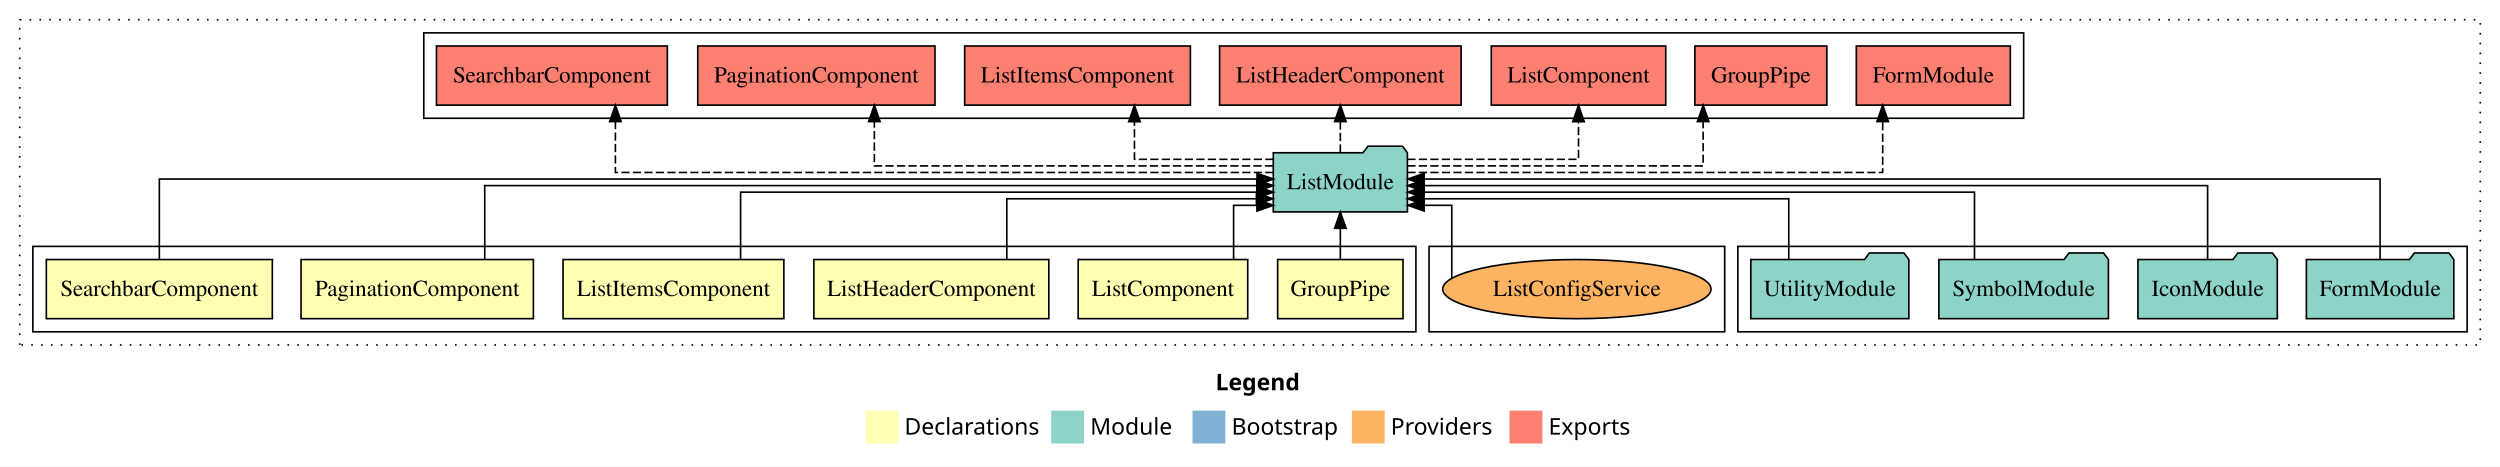
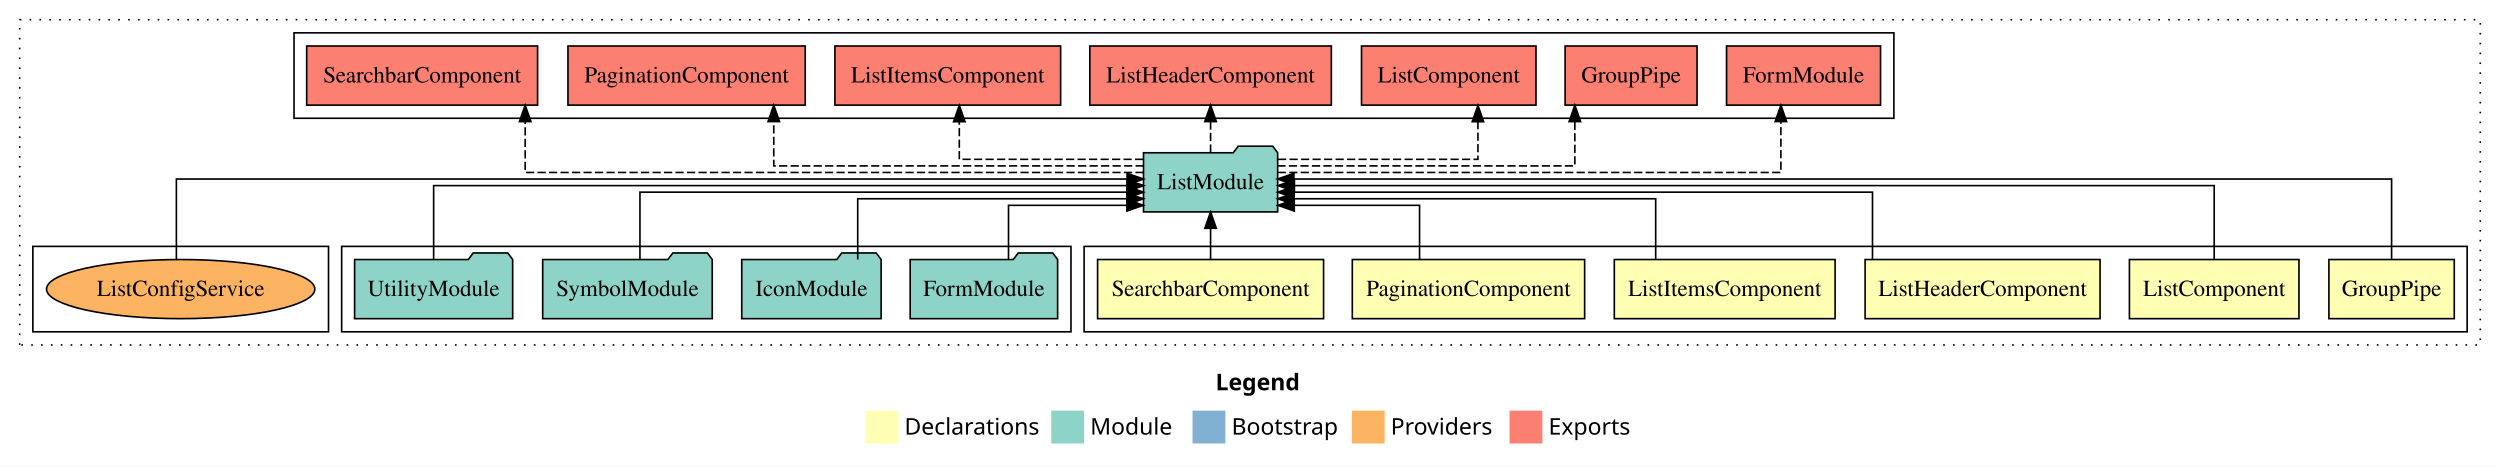
<svg xmlns="http://www.w3.org/2000/svg" width="1522pt" height="284pt" viewBox="0.00 0.00 1522.00 284.00">
  <g id="graph0" class="graph" transform="scale(1 1) rotate(0) translate(4 280)">
    <polygon fill="white" stroke="transparent" points="-4,4 -4,-280 1518,-280 1518,4 -4,4" />
    <text text-anchor="start" x="736.01" y="-42.4" font-family="sans-serif" font-weight="bold" font-size="14.00">Legend</text>
    <polygon fill="#ffffb3" stroke="transparent" points="523,-10 523,-30 543,-30 543,-10 523,-10" />
    <text text-anchor="start" x="546.63" y="-15.4" font-family="sans-serif" font-size="14.00">  Declarations</text>
    <polygon fill="#8dd3c7" stroke="transparent" points="636,-10 636,-30 656,-30 656,-10 636,-10" />
    <text text-anchor="start" x="659.73" y="-15.4" font-family="sans-serif" font-size="14.00">  Module</text>
    <polygon fill="#80b1d3" stroke="transparent" points="722,-10 722,-30 742,-30 742,-10 722,-10" />
    <text text-anchor="start" x="745.78" y="-15.4" font-family="sans-serif" font-size="14.00">  Bootstrap</text>
    <polygon fill="#fdb462" stroke="transparent" points="819,-10 819,-30 839,-30 839,-10 819,-10" />
    <text text-anchor="start" x="842.67" y="-15.4" font-family="sans-serif" font-size="14.00">  Providers</text>
    <polygon fill="#fb8072" stroke="transparent" points="915,-10 915,-30 935,-30 935,-10 915,-10" />
    <text text-anchor="start" x="938.73" y="-15.4" font-family="sans-serif" font-size="14.00">  Exports</text>
    <g id="clust1" class="cluster">
      <polygon fill="none" stroke="black" stroke-dasharray="1,5" points="8,-70 8,-268 1506,-268 1506,-70 8,-70" />
    </g>
+     <g id="clust2" class="cluster">
+       <polygon fill="none" stroke="black" points="656,-78 656,-130 1498,-130 1498,-78 656,-78" />
+     </g>
    <g id="clust9" class="cluster">
-       <polygon fill="none" stroke="black" points="1054,-78 1054,-130 1498,-130 1498,-78 1054,-78" />
+       <polygon fill="none" stroke="black" points="204,-78 204,-130 648,-130 648,-78 204,-78" />
    </g>
    <g id="clust12" class="cluster">
-       <polygon fill="none" stroke="black" points="866,-78 866,-130 1046,-130 1046,-78 866,-78" />
-     </g>
-     <g id="clust2" class="cluster">
-       <polygon fill="none" stroke="black" points="16,-78 16,-130 858,-130 858,-78 16,-78" />
+       <polygon fill="none" stroke="black" points="16,-78 16,-130 196,-130 196,-78 16,-78" />
    </g>
    <g id="clust10" class="cluster">
-       <polygon fill="none" stroke="black" points="254,-208 254,-260 1228,-260 1228,-208 254,-208" />
+       <polygon fill="none" stroke="black" points="175,-208 175,-260 1149,-260 1149,-208 175,-208" />
    </g>
    <g id="node1" class="node">
-       <polygon fill="#ffffb3" stroke="black" points="850.16,-122 773.84,-122 773.84,-86 850.16,-86 850.16,-122" />
-       <text text-anchor="middle" x="812" y="-99.8" font-family="Times,serif" font-size="14.00">GroupPipe</text>
+       <polygon fill="#ffffb3" stroke="black" points="1490.16,-122 1413.84,-122 1413.84,-86 1490.16,-86 1490.16,-122" />
+       <text text-anchor="middle" x="1452" y="-99.8" font-family="Times,serif" font-size="14.00">GroupPipe</text>
    </g>
    <g id="node7" class="node">
-       <polygon fill="#8dd3c7" stroke="black" points="852.83,-187 849.83,-191 828.83,-191 825.83,-187 771.17,-187 771.17,-151 852.83,-151 852.83,-187" />
-       <text text-anchor="middle" x="812" y="-164.8" font-family="Times,serif" font-size="14.00">ListModule</text>
+       <polygon fill="#8dd3c7" stroke="black" points="773.83,-187 770.83,-191 749.83,-191 746.83,-187 692.17,-187 692.17,-151 773.83,-151 773.83,-187" />
+       <text text-anchor="middle" x="733" y="-164.8" font-family="Times,serif" font-size="14.00">ListModule</text>
    </g>
    <g id="edge1" class="edge">
-       <path fill="none" stroke="black" d="M812,-122.11C812,-122.11 812,-140.99 812,-140.99" />
-       <polygon fill="black" stroke="black" points="808.5,-140.99 812,-150.99 815.5,-140.99 808.5,-140.99" />
+       <path fill="none" stroke="black" d="M1452,-122.31C1452,-142.15 1452,-171 1452,-171 1452,-171 783.72,-171 783.72,-171" />
+       <polygon fill="black" stroke="black" points="783.72,-167.5 773.72,-171 783.72,-174.5 783.72,-167.5" />
    </g>
    <g id="node2" class="node">
-       <polygon fill="#ffffb3" stroke="black" points="755.61,-122 652.39,-122 652.39,-86 755.61,-86 755.61,-122" />
-       <text text-anchor="middle" x="704" y="-99.8" font-family="Times,serif" font-size="14.00">ListComponent</text>
+       <polygon fill="#ffffb3" stroke="black" points="1395.61,-122 1292.39,-122 1292.39,-86 1395.61,-86 1395.61,-122" />
+       <text text-anchor="middle" x="1344" y="-99.8" font-family="Times,serif" font-size="14.00">ListComponent</text>
    </g>
    <g id="edge2" class="edge">
-       <path fill="none" stroke="black" d="M747.02,-122.12C747.02,-136.78 747.02,-155 747.02,-155 747.02,-155 761.22,-155 761.22,-155" />
-       <polygon fill="black" stroke="black" points="761.22,-158.5 771.22,-155 761.22,-151.5 761.22,-158.5" />
+       <path fill="none" stroke="black" d="M1344,-122.22C1344,-140.83 1344,-167 1344,-167 1344,-167 784.04,-167 784.04,-167" />
+       <polygon fill="black" stroke="black" points="784.04,-163.5 774.04,-167 784.04,-170.5 784.04,-163.5" />
    </g>
    <g id="node3" class="node">
-       <polygon fill="#ffffb3" stroke="black" points="634.52,-122 491.48,-122 491.48,-86 634.52,-86 634.52,-122" />
-       <text text-anchor="middle" x="563" y="-99.8" font-family="Times,serif" font-size="14.00">ListHeaderComponent</text>
+       <polygon fill="#ffffb3" stroke="black" points="1274.52,-122 1131.48,-122 1131.48,-86 1274.52,-86 1274.52,-122" />
+       <text text-anchor="middle" x="1203" y="-99.8" font-family="Times,serif" font-size="14.00">ListHeaderComponent</text>
    </g>
    <g id="edge3" class="edge">
-       <path fill="none" stroke="black" d="M608.95,-122.01C608.95,-138.05 608.95,-159 608.95,-159 608.95,-159 760.91,-159 760.91,-159" />
-       <polygon fill="black" stroke="black" points="760.91,-162.5 770.91,-159 760.91,-155.5 760.91,-162.5" />
+       <path fill="none" stroke="black" d="M1135.97,-122.02C1135.97,-139.37 1135.97,-163 1135.97,-163 1135.97,-163 783.86,-163 783.86,-163" />
+       <polygon fill="black" stroke="black" points="783.86,-159.5 773.86,-163 783.86,-166.5 783.86,-159.5" />
    </g>
    <g id="node4" class="node">
-       <polygon fill="#ffffb3" stroke="black" points="473.21,-122 338.79,-122 338.79,-86 473.21,-86 473.21,-122" />
-       <text text-anchor="middle" x="406" y="-99.8" font-family="Times,serif" font-size="14.00">ListItemsComponent</text>
+       <polygon fill="#ffffb3" stroke="black" points="1113.21,-122 978.79,-122 978.79,-86 1113.21,-86 1113.21,-122" />
+       <text text-anchor="middle" x="1046" y="-99.8" font-family="Times,serif" font-size="14.00">ListItemsComponent</text>
    </g>
    <g id="edge4" class="edge">
-       <path fill="none" stroke="black" d="M446.87,-122.02C446.87,-139.37 446.87,-163 446.87,-163 446.87,-163 761.18,-163 761.18,-163" />
-       <polygon fill="black" stroke="black" points="761.18,-166.5 771.18,-163 761.18,-159.5 761.18,-166.5" />
+       <path fill="none" stroke="black" d="M1003.99,-122.01C1003.99,-138.05 1003.99,-159 1003.99,-159 1003.99,-159 783.86,-159 783.86,-159" />
+       <polygon fill="black" stroke="black" points="783.86,-155.5 773.86,-159 783.86,-162.5 783.86,-155.5" />
    </g>
    <g id="node5" class="node">
-       <polygon fill="#ffffb3" stroke="black" points="320.72,-122 179.28,-122 179.28,-86 320.72,-86 320.72,-122" />
-       <text text-anchor="middle" x="250" y="-99.8" font-family="Times,serif" font-size="14.00">PaginationComponent</text>
+       <polygon fill="#ffffb3" stroke="black" points="960.72,-122 819.28,-122 819.28,-86 960.72,-86 960.72,-122" />
+       <text text-anchor="middle" x="890" y="-99.8" font-family="Times,serif" font-size="14.00">PaginationComponent</text>
    </g>
    <g id="edge5" class="edge">
-       <path fill="none" stroke="black" d="M291.11,-122.22C291.11,-140.83 291.11,-167 291.11,-167 291.11,-167 761.13,-167 761.13,-167" />
-       <polygon fill="black" stroke="black" points="761.13,-170.5 771.13,-167 761.13,-163.5 761.13,-170.5" />
+       <path fill="none" stroke="black" d="M860.23,-122.12C860.23,-136.78 860.23,-155 860.23,-155 860.23,-155 783.96,-155 783.96,-155" />
+       <polygon fill="black" stroke="black" points="783.96,-151.5 773.96,-155 783.96,-158.5 783.96,-151.5" />
    </g>
    <g id="node6" class="node">
-       <polygon fill="#ffffb3" stroke="black" points="161.79,-122 24.21,-122 24.21,-86 161.79,-86 161.79,-122" />
-       <text text-anchor="middle" x="93" y="-99.8" font-family="Times,serif" font-size="14.00">SearchbarComponent</text>
+       <polygon fill="#ffffb3" stroke="black" points="801.79,-122 664.21,-122 664.21,-86 801.79,-86 801.79,-122" />
+       <text text-anchor="middle" x="733" y="-99.8" font-family="Times,serif" font-size="14.00">SearchbarComponent</text>
    </g>
    <g id="edge6" class="edge">
-       <path fill="none" stroke="black" d="M93,-122.31C93,-142.15 93,-171 93,-171 93,-171 761.28,-171 761.28,-171" />
-       <polygon fill="black" stroke="black" points="761.28,-174.5 771.28,-171 761.28,-167.5 761.28,-174.5" />
+       <path fill="none" stroke="black" d="M733,-122.11C733,-122.11 733,-140.99 733,-140.99" />
+       <polygon fill="black" stroke="black" points="729.5,-140.99 733,-150.99 736.5,-140.99 729.5,-140.99" />
    </g>
    <g id="node12" class="node">
-       <polygon fill="#fb8072" stroke="black" points="1219.88,-252 1126.12,-252 1126.12,-216 1219.88,-216 1219.88,-252" />
-       <text text-anchor="middle" x="1173" y="-229.8" font-family="Times,serif" font-size="14.00">FormModule </text>
+       <polygon fill="#fb8072" stroke="black" points="1140.88,-252 1047.12,-252 1047.12,-216 1140.88,-216 1140.88,-252" />
+       <text text-anchor="middle" x="1094" y="-229.8" font-family="Times,serif" font-size="14.00">FormModule </text>
    </g>
    <g id="edge11" class="edge">
-       <path fill="none" stroke="black" stroke-dasharray="5,2" d="M852.82,-175C941.16,-175 1142.18,-175 1142.18,-175 1142.18,-175 1142.18,-205.98 1142.18,-205.98" />
-       <polygon fill="black" stroke="black" points="1138.68,-205.98 1142.18,-215.98 1145.68,-205.98 1138.68,-205.98" />
+       <path fill="none" stroke="black" stroke-dasharray="5,2" d="M773.85,-175C865.63,-175 1080.21,-175 1080.21,-175 1080.21,-175 1080.21,-205.98 1080.21,-205.98" />
+       <polygon fill="black" stroke="black" points="1076.71,-205.98 1080.21,-215.98 1083.71,-205.98 1076.71,-205.98" />
    </g>
    <g id="node13" class="node">
-       <polygon fill="#fb8072" stroke="black" points="1108.16,-252 1027.84,-252 1027.84,-216 1108.16,-216 1108.16,-252" />
-       <text text-anchor="middle" x="1068" y="-229.8" font-family="Times,serif" font-size="14.00">GroupPipe </text>
+       <polygon fill="#fb8072" stroke="black" points="1029.16,-252 948.84,-252 948.84,-216 1029.16,-216 1029.16,-252" />
+       <text text-anchor="middle" x="989" y="-229.8" font-family="Times,serif" font-size="14.00">GroupPipe </text>
    </g>
    <g id="edge12" class="edge">
-       <path fill="none" stroke="black" stroke-dasharray="5,2" d="M852.77,-179C916.59,-179 1032.88,-179 1032.88,-179 1032.88,-179 1032.88,-205.99 1032.88,-205.99" />
-       <polygon fill="black" stroke="black" points="1029.38,-205.99 1032.88,-215.99 1036.38,-205.99 1029.38,-205.99" />
+       <path fill="none" stroke="black" stroke-dasharray="5,2" d="M773.68,-179C837.7,-179 954.77,-179 954.77,-179 954.77,-179 954.77,-205.99 954.77,-205.99" />
+       <polygon fill="black" stroke="black" points="951.27,-205.99 954.77,-215.99 958.27,-205.99 951.27,-205.99" />
    </g>
    <g id="node14" class="node">
-       <polygon fill="#fb8072" stroke="black" points="1010.11,-252 903.89,-252 903.89,-216 1010.11,-216 1010.11,-252" />
-       <text text-anchor="middle" x="957" y="-229.8" font-family="Times,serif" font-size="14.00">ListComponent </text>
+       <polygon fill="#fb8072" stroke="black" points="931.11,-252 824.89,-252 824.89,-216 931.11,-216 931.11,-252" />
+       <text text-anchor="middle" x="878" y="-229.8" font-family="Times,serif" font-size="14.00">ListComponent </text>
    </g>
    <g id="edge13" class="edge">
-       <path fill="none" stroke="black" stroke-dasharray="5,2" d="M852.78,-183C895.66,-183 957,-183 957,-183 957,-183 957,-205.88 957,-205.88" />
-       <polygon fill="black" stroke="black" points="953.5,-205.88 957,-215.88 960.5,-205.88 953.5,-205.88" />
+       <path fill="none" stroke="black" stroke-dasharray="5,2" d="M774.07,-183C822.29,-183 895.77,-183 895.77,-183 895.77,-183 895.77,-205.88 895.77,-205.88" />
+       <polygon fill="black" stroke="black" points="892.27,-205.88 895.77,-215.88 899.27,-205.88 892.27,-205.88" />
    </g>
    <g id="node15" class="node">
-       <polygon fill="#fb8072" stroke="black" points="885.52,-252 738.48,-252 738.48,-216 885.52,-216 885.52,-252" />
-       <text text-anchor="middle" x="812" y="-229.8" font-family="Times,serif" font-size="14.00">ListHeaderComponent </text>
+       <polygon fill="#fb8072" stroke="black" points="806.52,-252 659.48,-252 659.48,-216 806.52,-216 806.52,-252" />
+       <text text-anchor="middle" x="733" y="-229.8" font-family="Times,serif" font-size="14.00">ListHeaderComponent </text>
    </g>
    <g id="edge14" class="edge">
-       <path fill="none" stroke="black" stroke-dasharray="5,2" d="M812,-187.11C812,-187.11 812,-205.99 812,-205.99" />
-       <polygon fill="black" stroke="black" points="808.5,-205.99 812,-215.99 815.5,-205.99 808.5,-205.99" />
+       <path fill="none" stroke="black" stroke-dasharray="5,2" d="M733,-187.11C733,-187.11 733,-205.99 733,-205.99" />
+       <polygon fill="black" stroke="black" points="729.5,-205.99 733,-215.99 736.5,-205.99 729.5,-205.99" />
    </g>
    <g id="node16" class="node">
-       <polygon fill="#fb8072" stroke="black" points="720.71,-252 583.29,-252 583.29,-216 720.71,-216 720.71,-252" />
-       <text text-anchor="middle" x="652" y="-229.8" font-family="Times,serif" font-size="14.00">ListItemsComponent </text>
+       <polygon fill="#fb8072" stroke="black" points="641.71,-252 504.29,-252 504.29,-216 641.71,-216 641.71,-252" />
+       <text text-anchor="middle" x="573" y="-229.8" font-family="Times,serif" font-size="14.00">ListItemsComponent </text>
    </g>
    <g id="edge15" class="edge">
-       <path fill="none" stroke="black" stroke-dasharray="5,2" d="M771.3,-183C734.7,-183 686.65,-183 686.65,-183 686.65,-183 686.65,-205.88 686.65,-205.88" />
-       <polygon fill="black" stroke="black" points="683.15,-205.88 686.65,-215.88 690.15,-205.88 683.15,-205.88" />
+       <path fill="none" stroke="black" stroke-dasharray="5,2" d="M692,-183C646.69,-183 580.02,-183 580.02,-183 580.02,-183 580.02,-205.88 580.02,-205.88" />
+       <polygon fill="black" stroke="black" points="576.52,-205.88 580.02,-215.88 583.52,-205.88 576.52,-205.88" />
    </g>
    <g id="node17" class="node">
-       <polygon fill="#fb8072" stroke="black" points="565.22,-252 420.78,-252 420.78,-216 565.22,-216 565.22,-252" />
-       <text text-anchor="middle" x="493" y="-229.8" font-family="Times,serif" font-size="14.00">PaginationComponent </text>
+       <polygon fill="#fb8072" stroke="black" points="486.22,-252 341.78,-252 341.78,-216 486.22,-216 486.22,-252" />
+       <text text-anchor="middle" x="414" y="-229.8" font-family="Times,serif" font-size="14.00">PaginationComponent </text>
    </g>
    <g id="edge16" class="edge">
-       <path fill="none" stroke="black" stroke-dasharray="5,2" d="M771.05,-179C692.48,-179 528.3,-179 528.3,-179 528.3,-179 528.3,-205.99 528.3,-205.99" />
-       <polygon fill="black" stroke="black" points="524.8,-205.99 528.3,-215.99 531.8,-205.99 524.8,-205.99" />
+       <path fill="none" stroke="black" stroke-dasharray="5,2" d="M692.32,-179C617.83,-179 467.07,-179 467.07,-179 467.07,-179 467.07,-205.99 467.07,-205.99" />
+       <polygon fill="black" stroke="black" points="463.57,-205.99 467.07,-215.99 470.57,-205.99 463.57,-205.99" />
    </g>
    <g id="node18" class="node">
-       <polygon fill="#fb8072" stroke="black" points="402.29,-252 261.71,-252 261.71,-216 402.29,-216 402.29,-252" />
-       <text text-anchor="middle" x="332" y="-229.8" font-family="Times,serif" font-size="14.00">SearchbarComponent </text>
+       <polygon fill="#fb8072" stroke="black" points="323.29,-252 182.71,-252 182.71,-216 323.29,-216 323.29,-252" />
+       <text text-anchor="middle" x="253" y="-229.8" font-family="Times,serif" font-size="14.00">SearchbarComponent </text>
    </g>
    <g id="edge17" class="edge">
-       <path fill="none" stroke="black" stroke-dasharray="5,2" d="M771.27,-175C662.01,-175 370.65,-175 370.65,-175 370.65,-175 370.65,-205.98 370.65,-205.98" />
-       <polygon fill="black" stroke="black" points="367.15,-205.98 370.65,-215.98 374.15,-205.98 367.15,-205.98" />
+       <path fill="none" stroke="black" stroke-dasharray="5,2" d="M692.23,-175C587.23,-175 315.73,-175 315.73,-175 315.73,-175 315.73,-205.98 315.73,-205.98" />
+       <polygon fill="black" stroke="black" points="312.23,-205.98 315.73,-215.98 319.23,-205.98 312.23,-205.98" />
    </g>
    <g id="node8" class="node">
-       <polygon fill="#8dd3c7" stroke="black" points="1489.88,-122 1486.88,-126 1465.88,-126 1462.88,-122 1400.12,-122 1400.12,-86 1489.88,-86 1489.88,-122" />
-       <text text-anchor="middle" x="1445" y="-99.8" font-family="Times,serif" font-size="14.00">FormModule</text>
+       <polygon fill="#8dd3c7" stroke="black" points="639.88,-122 636.88,-126 615.88,-126 612.88,-122 550.12,-122 550.12,-86 639.88,-86 639.88,-122" />
+       <text text-anchor="middle" x="595" y="-99.8" font-family="Times,serif" font-size="14.00">FormModule</text>
    </g>
    <g id="edge7" class="edge">
-       <path fill="none" stroke="black" d="M1445,-122.31C1445,-142.15 1445,-171 1445,-171 1445,-171 863.05,-171 863.05,-171" />
-       <polygon fill="black" stroke="black" points="863.05,-167.5 853.05,-171 863.05,-174.5 863.05,-167.5" />
+       <path fill="none" stroke="black" d="M609.98,-122.12C609.98,-136.78 609.98,-155 609.98,-155 609.98,-155 682.04,-155 682.04,-155" />
+       <polygon fill="black" stroke="black" points="682.04,-158.5 692.04,-155 682.04,-151.5 682.04,-158.5" />
    </g>
    <g id="node9" class="node">
-       <polygon fill="#8dd3c7" stroke="black" points="1382.43,-122 1379.43,-126 1358.43,-126 1355.43,-122 1297.57,-122 1297.57,-86 1382.43,-86 1382.43,-122" />
-       <text text-anchor="middle" x="1340" y="-99.8" font-family="Times,serif" font-size="14.00">IconModule</text>
+       <polygon fill="#8dd3c7" stroke="black" points="532.43,-122 529.43,-126 508.43,-126 505.43,-122 447.57,-122 447.57,-86 532.43,-86 532.43,-122" />
+       <text text-anchor="middle" x="490" y="-99.8" font-family="Times,serif" font-size="14.00">IconModule</text>
    </g>
    <g id="edge8" class="edge">
-       <path fill="none" stroke="black" d="M1340,-122.22C1340,-140.83 1340,-167 1340,-167 1340,-167 862.99,-167 862.99,-167" />
-       <polygon fill="black" stroke="black" points="862.99,-163.5 852.99,-167 862.99,-170.5 862.99,-163.5" />
+       <path fill="none" stroke="black" d="M518.18,-122.01C518.18,-138.05 518.18,-159 518.18,-159 518.18,-159 682.09,-159 682.09,-159" />
+       <polygon fill="black" stroke="black" points="682.09,-162.5 692.09,-159 682.09,-155.5 682.09,-162.5" />
    </g>
    <g id="node10" class="node">
-       <polygon fill="#8dd3c7" stroke="black" points="1279.61,-122 1276.61,-126 1255.61,-126 1252.61,-122 1176.39,-122 1176.39,-86 1279.61,-86 1279.61,-122" />
-       <text text-anchor="middle" x="1228" y="-99.8" font-family="Times,serif" font-size="14.00">SymbolModule</text>
+       <polygon fill="#8dd3c7" stroke="black" points="429.61,-122 426.61,-126 405.61,-126 402.61,-122 326.39,-122 326.39,-86 429.61,-86 429.61,-122" />
+       <text text-anchor="middle" x="378" y="-99.8" font-family="Times,serif" font-size="14.00">SymbolModule</text>
    </g>
    <g id="edge9" class="edge">
-       <path fill="none" stroke="black" d="M1198.07,-122.02C1198.07,-139.37 1198.07,-163 1198.07,-163 1198.07,-163 862.95,-163 862.95,-163" />
-       <polygon fill="black" stroke="black" points="862.95,-159.5 852.95,-163 862.95,-166.5 862.95,-159.5" />
+       <path fill="none" stroke="black" d="M385.6,-122.02C385.6,-139.37 385.6,-163 385.6,-163 385.6,-163 682.13,-163 682.13,-163" />
+       <polygon fill="black" stroke="black" points="682.13,-166.5 692.13,-163 682.13,-159.5 682.13,-166.5" />
    </g>
    <g id="node11" class="node">
-       <polygon fill="#8dd3c7" stroke="black" points="1158.11,-122 1155.11,-126 1134.11,-126 1131.11,-122 1061.89,-122 1061.89,-86 1158.11,-86 1158.11,-122" />
-       <text text-anchor="middle" x="1110" y="-99.8" font-family="Times,serif" font-size="14.00">UtilityModule</text>
+       <polygon fill="#8dd3c7" stroke="black" points="308.11,-122 305.11,-126 284.11,-126 281.11,-122 211.89,-122 211.89,-86 308.11,-86 308.11,-122" />
+       <text text-anchor="middle" x="260" y="-99.8" font-family="Times,serif" font-size="14.00">UtilityModule</text>
    </g>
    <g id="edge10" class="edge">
-       <path fill="none" stroke="black" d="M1085.01,-122.01C1085.01,-138.05 1085.01,-159 1085.01,-159 1085.01,-159 862.87,-159 862.87,-159" />
-       <polygon fill="black" stroke="black" points="862.87,-155.5 852.87,-159 862.87,-162.5 862.87,-155.5" />
+       <path fill="none" stroke="black" d="M260,-122.22C260,-140.83 260,-167 260,-167 260,-167 682.26,-167 682.26,-167" />
+       <polygon fill="black" stroke="black" points="682.26,-170.5 692.26,-167 682.26,-163.5 682.26,-170.5" />
    </g>
    <g id="node19" class="node">
-       <ellipse fill="#fdb462" stroke="black" cx="956" cy="-104" rx="81.68" ry="18" />
-       <text text-anchor="middle" x="956" y="-99.8" font-family="Times,serif" font-size="14.00">ListConfigService</text>
+       <ellipse fill="#fdb462" stroke="black" cx="106" cy="-104" rx="81.68" ry="18" />
+       <text text-anchor="middle" x="106" y="-99.8" font-family="Times,serif" font-size="14.00">ListConfigService</text>
    </g>
    <g id="edge18" class="edge">
-       <path fill="none" stroke="black" d="M879.84,-110.67C879.84,-124.49 879.84,-155 879.84,-155 879.84,-155 863.03,-155 863.03,-155" />
-       <polygon fill="black" stroke="black" points="863.03,-151.5 853.03,-155 863.03,-158.5 863.03,-151.5" />
+       <path fill="none" stroke="black" d="M103.38,-122.31C103.38,-142.15 103.38,-171 103.38,-171 103.38,-171 682.17,-171 682.17,-171" />
+       <polygon fill="black" stroke="black" points="682.17,-174.5 692.17,-171 682.17,-167.5 682.17,-174.5" />
    </g>
  </g>
</svg>
